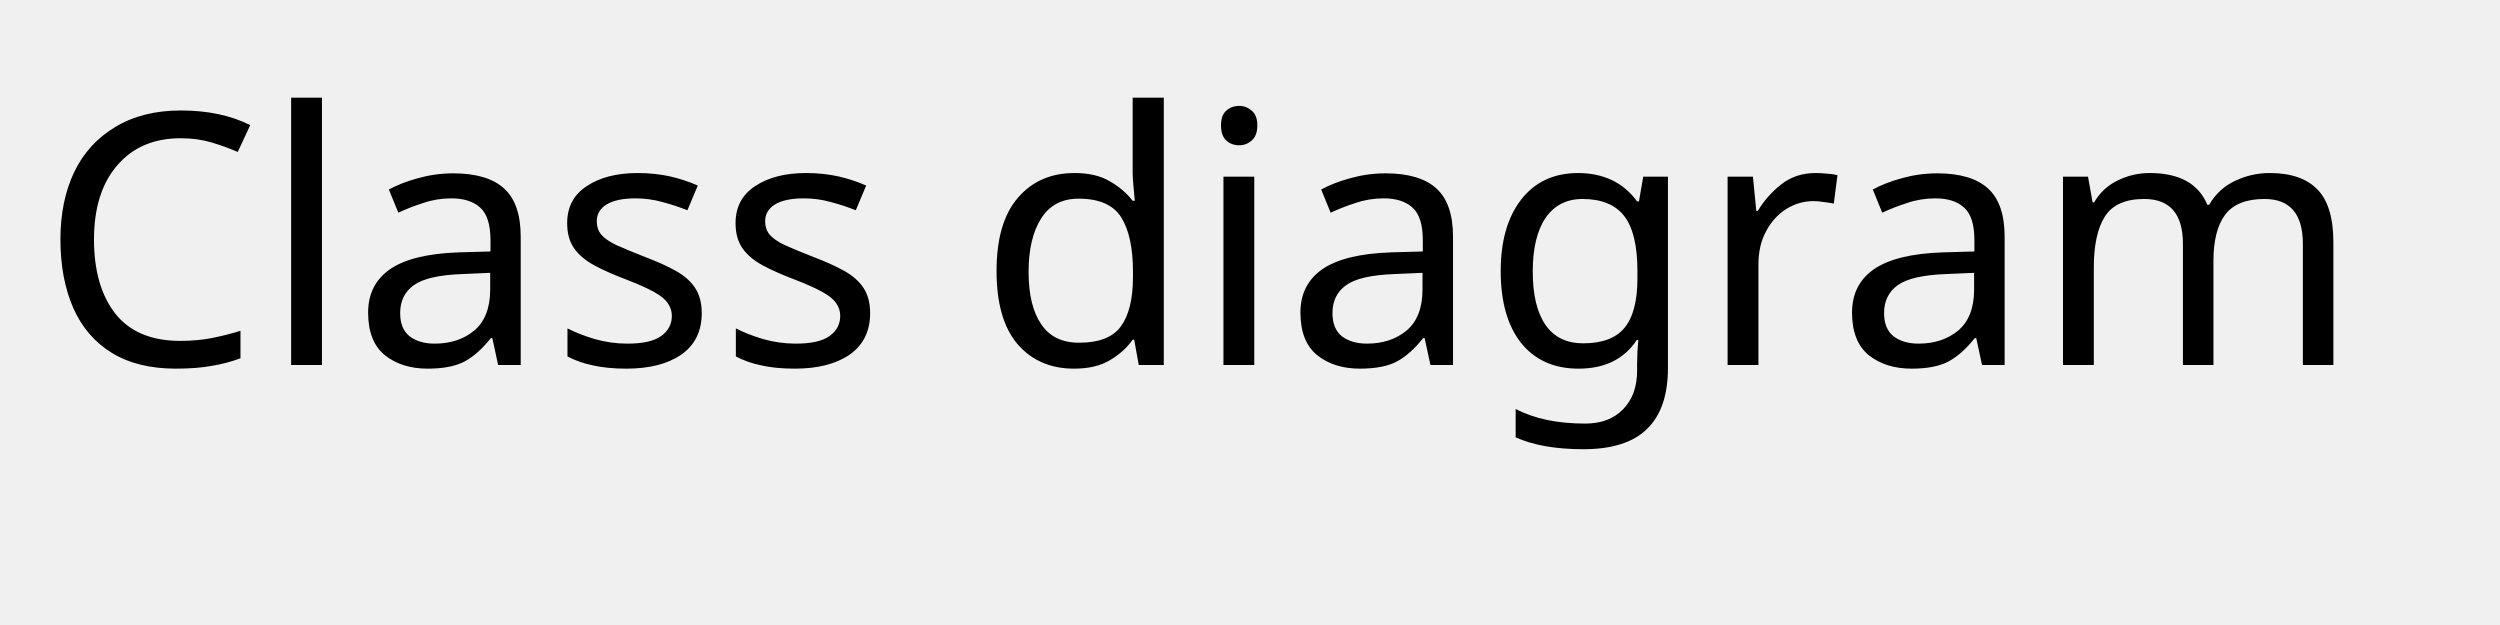
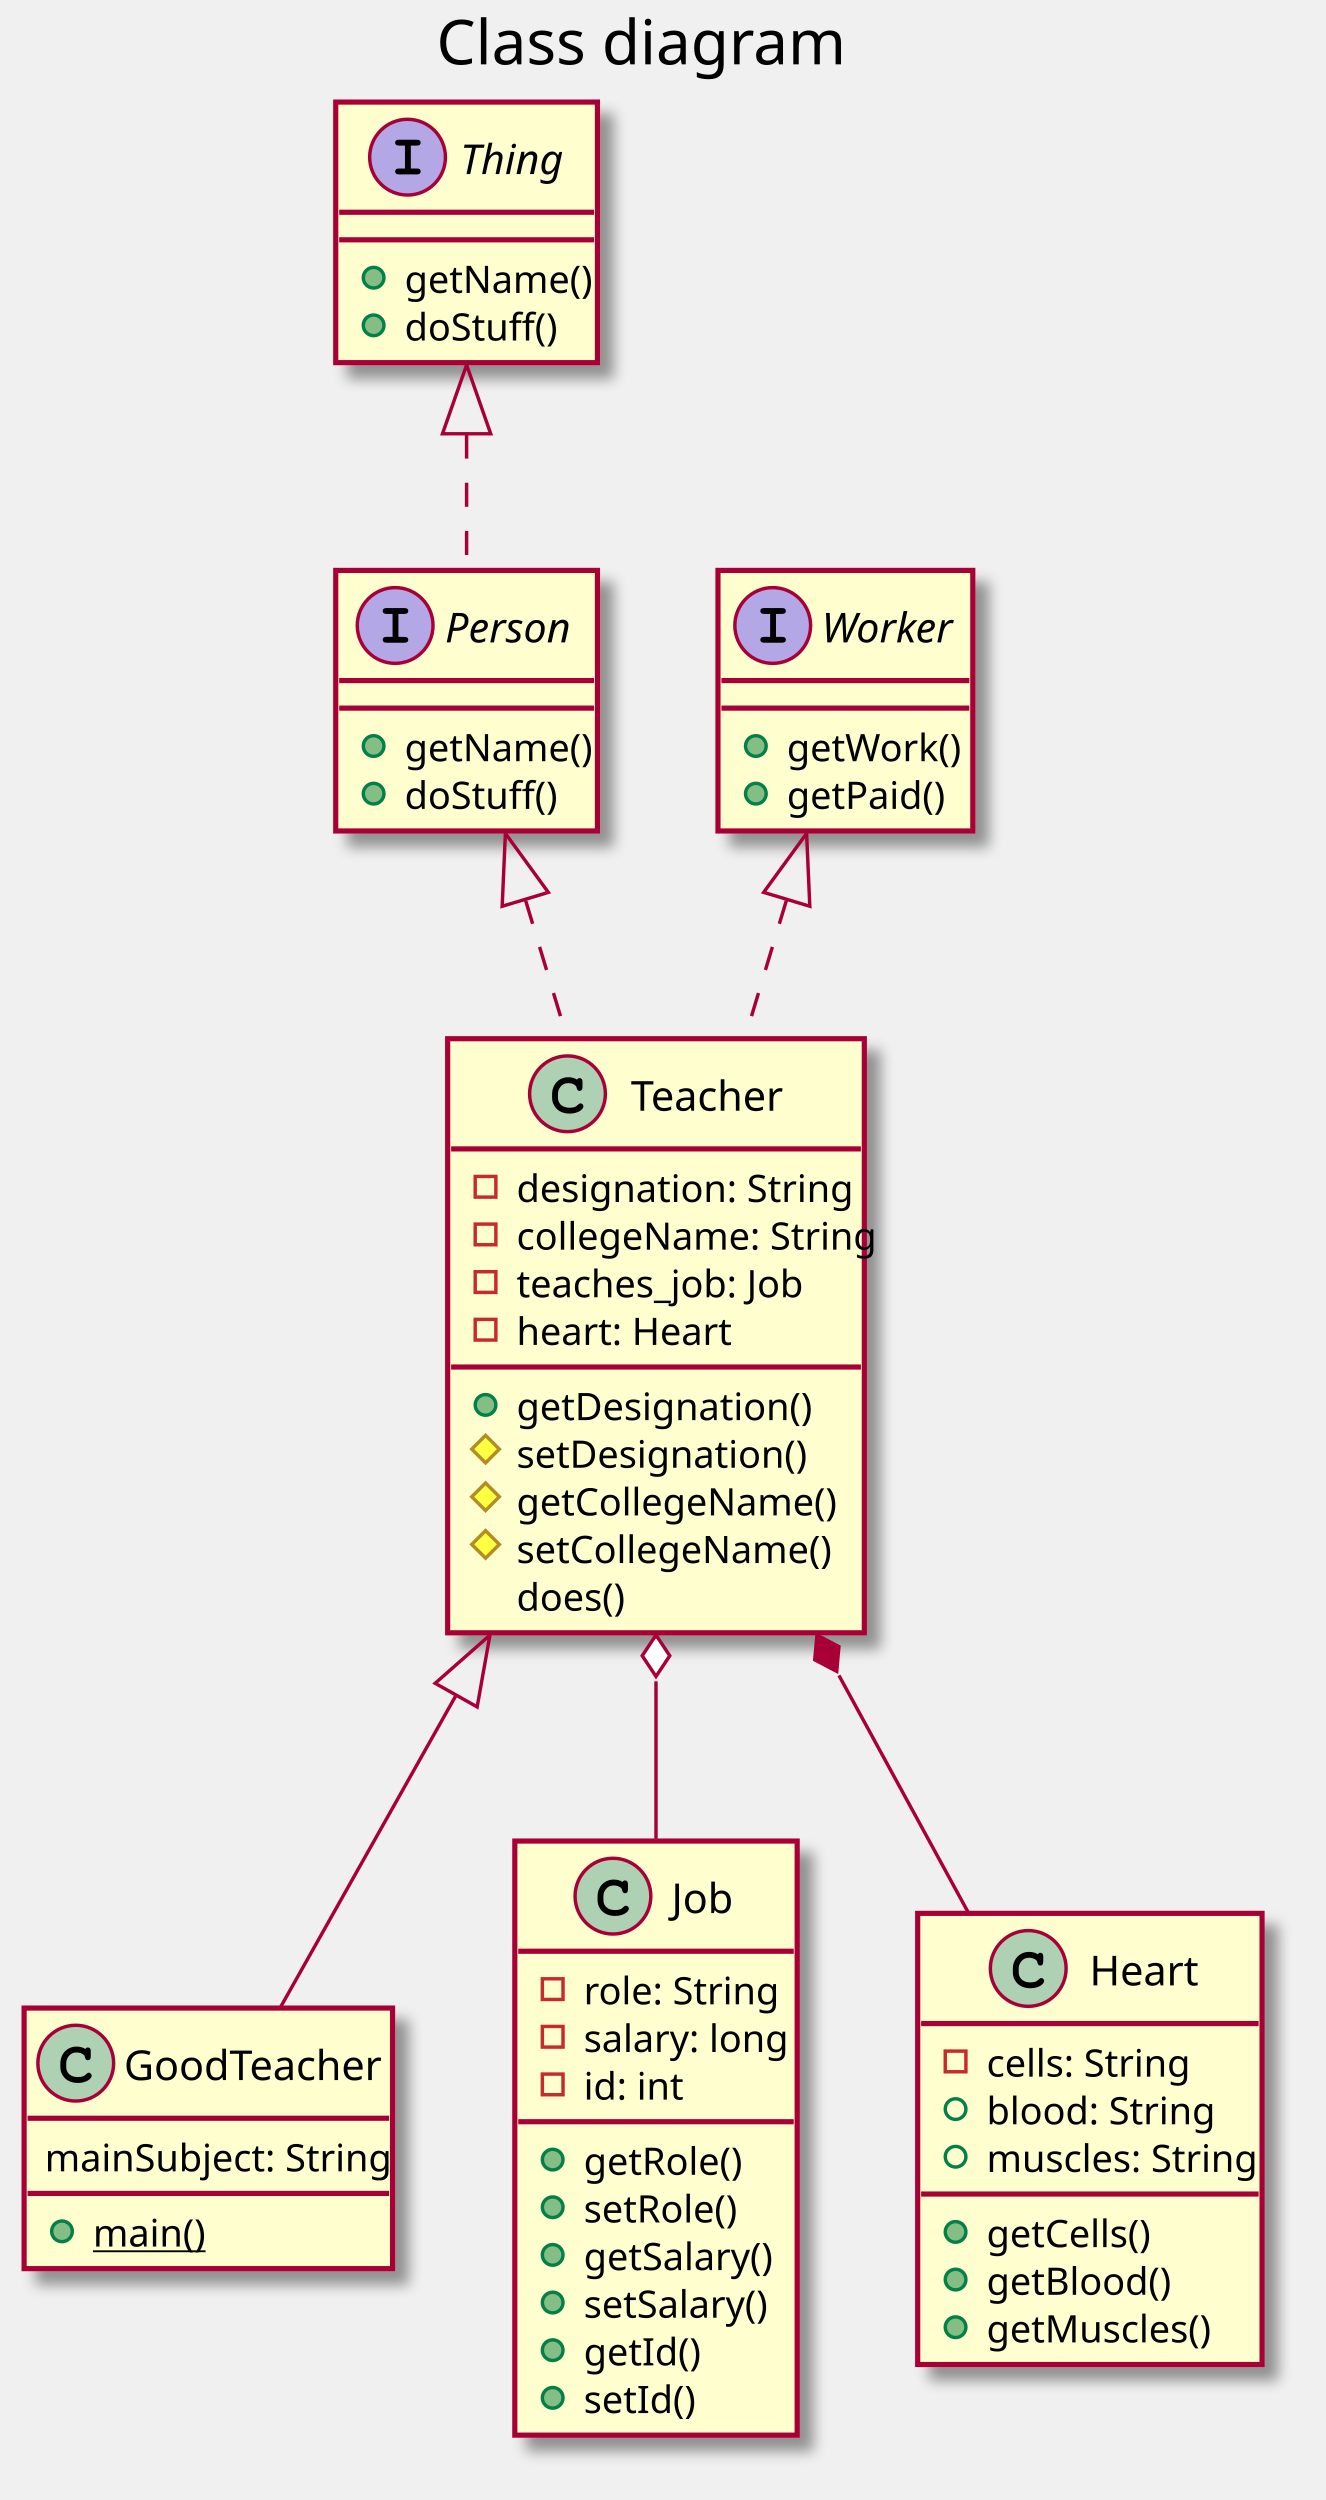
- <svg xmlns="http://www.w3.org/2000/svg" contentScriptType="application/ecmascript" contentStyleType="text/css" height="32px" preserveAspectRatio="none" style="width:128px;height:32px;" version="1.1" viewBox="0 0 128 32" width="128px" zoomAndPan="magnify">
-   <defs />
+ <svg xmlns="http://www.w3.org/2000/svg" contentScriptType="application/ecmascript" contentStyleType="text/css" height="726px" preserveAspectRatio="none" style="width:385px;height:726px;" version="1.1" viewBox="0 0 385 726" width="385px" zoomAndPan="magnify">
+   <defs>
+     <filter height="300%" id="f3rsrui5pqmho" width="300%" x="-1" y="-1">
+       <feGaussianBlur result="blurOut" stdDeviation="2.0" />
+       <feColorMatrix in="blurOut" result="blurOut2" type="matrix" values="0 0 0 0 0 0 0 0 0 0 0 0 0 0 0 0 0 0 .4 0" />
+       <feOffset dx="4.0" dy="4.0" in="blurOut2" result="blurOut3" />
+       <feBlend in="SourceGraphic" in2="blurOut3" mode="normal" />
+     </filter>
+   </defs>
  <g>
-     <text fill="#000000" font-family="sans-serif" font-size="18" lengthAdjust="spacingAndGlyphs" textLength="114" x="2" y="18.686">Class diagram</text>
+     <text fill="#000000" font-family="sans-serif" font-size="18" lengthAdjust="spacingAndGlyphs" textLength="114" x="126.75" y="18.686">Class diagram</text>
+     <rect fill="#FEFECE" filter="url(#f3rsrui5pqmho)" height="75.672" id="Thing" style="stroke: #A80036; stroke-width: 1.5;" width="76" x="97.5" y="29.641" />
+     <ellipse cx="118.35" cy="45.641" fill="#B4A7E5" rx="11" ry="11" style="stroke: #A80036; stroke-width: 1.0;" />
+     <path d="M119.303,42.281 L119.303,48.938 L121.022,48.938 Q121.631,48.938 121.897,49.172 Q122.162,49.406 122.162,49.797 Q122.162,50.172 121.897,50.406 Q121.631,50.641 121.022,50.641 L115.881,50.641 Q115.272,50.641 115.006,50.406 Q114.741,50.172 114.741,49.781 Q114.741,49.406 115.006,49.172 Q115.272,48.938 115.881,48.938 L117.6,48.938 L117.6,42.281 L115.881,42.281 Q115.272,42.281 115.006,42.047 Q114.741,41.812 114.741,41.422 Q114.741,41.047 115.006,40.812 Q115.272,40.578 115.881,40.578 L121.022,40.578 Q121.631,40.578 121.897,40.812 Q122.162,41.047 122.162,41.422 Q122.162,41.812 121.897,42.047 Q121.631,42.281 121.022,42.281 L119.303,42.281 Z " />
+     <text fill="#000000" font-family="sans-serif" font-size="12" font-style="italic" lengthAdjust="spacingAndGlyphs" textLength="31" x="133.65" y="50.551">Thing</text>
+     <line style="stroke: #A80036; stroke-width: 1.5;" x1="98.5" x2="172.5" y1="61.641" y2="61.641" />
+     <line style="stroke: #A80036; stroke-width: 1.5;" x1="98.5" x2="172.5" y1="69.641" y2="69.641" />
+     <ellipse cx="108.5" cy="80.641" fill="#84BE84" rx="3" ry="3" style="stroke: #038048; stroke-width: 1.0;" />
+     <text fill="#000000" font-family="sans-serif" font-size="11" lengthAdjust="spacingAndGlyphs" textLength="50" x="117.5" y="85.06">getName()</text>
+     <ellipse cx="108.5" cy="94.477" fill="#84BE84" rx="3" ry="3" style="stroke: #038048; stroke-width: 1.0;" />
+     <text fill="#000000" font-family="sans-serif" font-size="11" lengthAdjust="spacingAndGlyphs" textLength="44" x="117.5" y="98.895">doStuff()</text>
+     <rect fill="#FEFECE" filter="url(#f3rsrui5pqmho)" height="75.672" id="Person" style="stroke: #A80036; stroke-width: 1.5;" width="76" x="97.5" y="165.641" />
+     <ellipse cx="114.75" cy="181.641" fill="#B4A7E5" rx="11" ry="11" style="stroke: #A80036; stroke-width: 1.0;" />
+     <path d="M115.703,178.281 L115.703,184.938 L117.422,184.938 Q118.031,184.938 118.297,185.172 Q118.562,185.406 118.562,185.797 Q118.562,186.172 118.297,186.406 Q118.031,186.641 117.422,186.641 L112.281,186.641 Q111.672,186.641 111.406,186.406 Q111.141,186.172 111.141,185.781 Q111.141,185.406 111.406,185.172 Q111.672,184.938 112.281,184.938 L114,184.938 L114,178.281 L112.281,178.281 Q111.672,178.281 111.406,178.047 Q111.141,177.812 111.141,177.422 Q111.141,177.047 111.406,176.812 Q111.672,176.578 112.281,176.578 L117.422,176.578 Q118.031,176.578 118.297,176.812 Q118.562,177.047 118.562,177.422 Q118.562,177.812 118.297,178.047 Q118.031,178.281 117.422,178.281 L115.703,178.281 Z " />
+     <text fill="#000000" font-family="sans-serif" font-size="12" font-style="italic" lengthAdjust="spacingAndGlyphs" textLength="39" x="129.25" y="186.551">Person</text>
+     <line style="stroke: #A80036; stroke-width: 1.5;" x1="98.5" x2="172.5" y1="197.641" y2="197.641" />
+     <line style="stroke: #A80036; stroke-width: 1.5;" x1="98.5" x2="172.5" y1="205.641" y2="205.641" />
+     <ellipse cx="108.5" cy="216.641" fill="#84BE84" rx="3" ry="3" style="stroke: #038048; stroke-width: 1.0;" />
+     <text fill="#000000" font-family="sans-serif" font-size="11" lengthAdjust="spacingAndGlyphs" textLength="50" x="117.5" y="221.06">getName()</text>
+     <ellipse cx="108.5" cy="230.477" fill="#84BE84" rx="3" ry="3" style="stroke: #038048; stroke-width: 1.0;" />
+     <text fill="#000000" font-family="sans-serif" font-size="11" lengthAdjust="spacingAndGlyphs" textLength="44" x="117.5" y="234.895">doStuff()</text>
+     <rect fill="#FEFECE" filter="url(#f3rsrui5pqmho)" height="75.672" id="Worker" style="stroke: #A80036; stroke-width: 1.5;" width="74" x="208.5" y="165.641" />
+     <ellipse cx="224.4" cy="181.641" fill="#B4A7E5" rx="11" ry="11" style="stroke: #A80036; stroke-width: 1.0;" />
+     <path d="M225.353,178.281 L225.353,184.938 L227.072,184.938 Q227.681,184.938 227.947,185.172 Q228.213,185.406 228.213,185.797 Q228.213,186.172 227.947,186.406 Q227.681,186.641 227.072,186.641 L221.931,186.641 Q221.322,186.641 221.056,186.406 Q220.791,186.172 220.791,185.781 Q220.791,185.406 221.056,185.172 Q221.322,184.938 221.931,184.938 L223.65,184.938 L223.65,178.281 L221.931,178.281 Q221.322,178.281 221.056,178.047 Q220.791,177.812 220.791,177.422 Q220.791,177.047 221.056,176.812 Q221.322,176.578 221.931,176.578 L227.072,176.578 Q227.681,176.578 227.947,176.812 Q228.213,177.047 228.213,177.422 Q228.213,177.812 227.947,178.047 Q227.681,178.281 227.072,178.281 L225.353,178.281 Z " />
+     <text fill="#000000" font-family="sans-serif" font-size="12" font-style="italic" lengthAdjust="spacingAndGlyphs" textLength="40" x="238.6" y="186.551">Worker</text>
+     <line style="stroke: #A80036; stroke-width: 1.5;" x1="209.5" x2="281.5" y1="197.641" y2="197.641" />
+     <line style="stroke: #A80036; stroke-width: 1.5;" x1="209.5" x2="281.5" y1="205.641" y2="205.641" />
+     <ellipse cx="219.5" cy="216.641" fill="#84BE84" rx="3" ry="3" style="stroke: #038048; stroke-width: 1.0;" />
+     <text fill="#000000" font-family="sans-serif" font-size="11" lengthAdjust="spacingAndGlyphs" textLength="48" x="228.5" y="221.06">getWork()</text>
+     <ellipse cx="219.5" cy="230.477" fill="#84BE84" rx="3" ry="3" style="stroke: #038048; stroke-width: 1.0;" />
+     <text fill="#000000" font-family="sans-serif" font-size="11" lengthAdjust="spacingAndGlyphs" textLength="43" x="228.5" y="234.895">getPaid()</text>
+     <rect fill="#FEFECE" filter="url(#f3rsrui5pqmho)" height="172.523" id="Teacher" style="stroke: #A80036; stroke-width: 1.5;" width="121" x="130" y="301.641" />
+     <ellipse cx="164.8" cy="317.641" fill="#ADD1B2" rx="11" ry="11" style="stroke: #A80036; stroke-width: 1.0;" />
+     <path d="M167.566,313.516 Q167.722,313.297 167.909,313.188 Q168.097,313.078 168.316,313.078 Q168.691,313.078 168.925,313.336 Q169.159,313.594 169.159,314.203 L169.159,315.656 Q169.159,316.266 168.925,316.531 Q168.691,316.797 168.316,316.797 Q167.972,316.797 167.769,316.594 Q167.566,316.406 167.456,315.891 Q167.409,315.531 167.222,315.344 Q166.894,314.969 166.284,314.75 Q165.675,314.531 165.05,314.531 Q164.284,314.531 163.652,314.859 Q163.019,315.188 162.527,315.938 Q162.034,316.688 162.034,317.719 L162.034,318.812 Q162.034,320.047 162.925,320.867 Q163.816,321.688 165.409,321.688 Q166.347,321.688 167.003,321.438 Q167.394,321.281 167.816,320.844 Q168.081,320.578 168.23,320.5 Q168.378,320.422 168.581,320.422 Q168.909,320.422 169.167,320.68 Q169.425,320.938 169.425,321.281 Q169.425,321.625 169.081,322.031 Q168.581,322.609 167.784,322.938 Q166.706,323.391 165.409,323.391 Q163.894,323.391 162.691,322.766 Q161.706,322.266 161.019,321.195 Q160.331,320.125 160.331,318.844 L160.331,317.688 Q160.331,316.359 160.948,315.211 Q161.566,314.062 162.659,313.445 Q163.753,312.828 164.988,312.828 Q165.722,312.828 166.37,312.992 Q167.019,313.156 167.566,313.516 Z " />
+     <text fill="#000000" font-family="sans-serif" font-size="12" lengthAdjust="spacingAndGlyphs" textLength="45" x="183.2" y="322.551">Teacher</text>
+     <line style="stroke: #A80036; stroke-width: 1.5;" x1="131" x2="250" y1="333.641" y2="333.641" />
+     <rect fill="none" height="6" style="stroke: #C82930; stroke-width: 1.0;" width="6" x="138" y="341.641" />
+     <text fill="#000000" font-family="sans-serif" font-size="11" lengthAdjust="spacingAndGlyphs" textLength="89" x="150" y="349.06">designation: String</text>
+     <rect fill="none" height="6" style="stroke: #C82930; stroke-width: 1.0;" width="6" x="138" y="355.477" />
+     <text fill="#000000" font-family="sans-serif" font-size="11" lengthAdjust="spacingAndGlyphs" textLength="95" x="150" y="362.896">collegeName: String</text>
+     <rect fill="none" height="6" style="stroke: #C82930; stroke-width: 1.0;" width="6" x="138" y="369.312" />
+     <text fill="#000000" font-family="sans-serif" font-size="11" lengthAdjust="spacingAndGlyphs" textLength="82" x="150" y="376.731">teaches_job: Job</text>
+     <rect fill="none" height="6" style="stroke: #C82930; stroke-width: 1.0;" width="6" x="138" y="383.148" />
+     <text fill="#000000" font-family="sans-serif" font-size="11" lengthAdjust="spacingAndGlyphs" textLength="57" x="150" y="390.567">heart: Heart</text>
+     <line style="stroke: #A80036; stroke-width: 1.5;" x1="131" x2="250" y1="396.984" y2="396.984" />
+     <ellipse cx="141" cy="407.984" fill="#84BE84" rx="3" ry="3" style="stroke: #038048; stroke-width: 1.0;" />
+     <text fill="#000000" font-family="sans-serif" font-size="11" lengthAdjust="spacingAndGlyphs" textLength="79" x="150" y="412.403">getDesignation()</text>
+     <polygon fill="#FFFF44" points="141,416.82,145,420.82,141,424.82,137,420.82" style="stroke: #B38D22; stroke-width: 1.0;" />
+     <text fill="#000000" font-family="sans-serif" font-size="11" lengthAdjust="spacingAndGlyphs" textLength="79" x="150" y="426.239">setDesignation()</text>
+     <polygon fill="#FFFF44" points="141,430.656,145,434.656,141,438.656,137,434.656" style="stroke: #B38D22; stroke-width: 1.0;" />
+     <text fill="#000000" font-family="sans-serif" font-size="11" lengthAdjust="spacingAndGlyphs" textLength="85" x="150" y="440.075">getCollegeName()</text>
+     <polygon fill="#FFFF44" points="141,444.492,145,448.492,141,452.492,137,448.492" style="stroke: #B38D22; stroke-width: 1.0;" />
+     <text fill="#000000" font-family="sans-serif" font-size="11" lengthAdjust="spacingAndGlyphs" textLength="85" x="150" y="453.911">setCollegeName()</text>
+     <text fill="#000000" font-family="sans-serif" font-size="11" lengthAdjust="spacingAndGlyphs" textLength="32" x="150" y="467.747">does()</text>
+     <rect fill="#FEFECE" filter="url(#f3rsrui5pqmho)" height="75.672" id="GoodTeacher" style="stroke: #A80036; stroke-width: 1.5;" width="107" x="7" y="583.141" />
+     <ellipse cx="22" cy="599.141" fill="#ADD1B2" rx="11" ry="11" style="stroke: #A80036; stroke-width: 1.0;" />
+     <path d="M24.766,595.016 Q24.922,594.797 25.109,594.688 Q25.297,594.578 25.516,594.578 Q25.891,594.578 26.125,594.836 Q26.359,595.094 26.359,595.703 L26.359,597.156 Q26.359,597.766 26.125,598.031 Q25.891,598.297 25.516,598.297 Q25.172,598.297 24.969,598.094 Q24.766,597.906 24.656,597.391 Q24.609,597.031 24.422,596.844 Q24.094,596.469 23.484,596.25 Q22.875,596.031 22.25,596.031 Q21.484,596.031 20.852,596.359 Q20.219,596.688 19.727,597.438 Q19.234,598.188 19.234,599.219 L19.234,600.312 Q19.234,601.547 20.125,602.367 Q21.016,603.188 22.609,603.188 Q23.547,603.188 24.203,602.938 Q24.594,602.781 25.016,602.344 Q25.281,602.078 25.43,602 Q25.578,601.922 25.781,601.922 Q26.109,601.922 26.367,602.18 Q26.625,602.438 26.625,602.781 Q26.625,603.125 26.281,603.531 Q25.781,604.109 24.984,604.438 Q23.906,604.891 22.609,604.891 Q21.094,604.891 19.891,604.266 Q18.906,603.766 18.219,602.695 Q17.531,601.625 17.531,600.344 L17.531,599.188 Q17.531,597.859 18.148,596.711 Q18.766,595.562 19.859,594.945 Q20.953,594.328 22.188,594.328 Q22.922,594.328 23.57,594.492 Q24.219,594.656 24.766,595.016 Z " />
+     <text fill="#000000" font-family="sans-serif" font-size="12" lengthAdjust="spacingAndGlyphs" textLength="75" x="36" y="604.051">GoodTeacher</text>
+     <line style="stroke: #A80036; stroke-width: 1.5;" x1="8" x2="113" y1="615.141" y2="615.141" />
+     <text fill="#000000" font-family="sans-serif" font-size="11" lengthAdjust="spacingAndGlyphs" textLength="92" x="13" y="630.56">mainSubject: String</text>
+     <line style="stroke: #A80036; stroke-width: 1.5;" x1="8" x2="113" y1="636.977" y2="636.977" />
+     <ellipse cx="18" cy="647.977" fill="#84BE84" rx="3" ry="3" style="stroke: #038048; stroke-width: 1.0;" />
+     <text fill="#000000" font-family="sans-serif" font-size="11" lengthAdjust="spacingAndGlyphs" text-decoration="underline" textLength="30" x="27" y="652.395">main()</text>
+     <rect fill="#FEFECE" filter="url(#f3rsrui5pqmho)" height="172.523" id="Job" style="stroke: #A80036; stroke-width: 1.5;" width="82" x="149.5" y="534.641" />
+     <ellipse cx="178" cy="550.641" fill="#ADD1B2" rx="11" ry="11" style="stroke: #A80036; stroke-width: 1.0;" />
+     <path d="M180.766,546.516 Q180.922,546.297 181.109,546.188 Q181.297,546.078 181.516,546.078 Q181.891,546.078 182.125,546.336 Q182.359,546.594 182.359,547.203 L182.359,548.656 Q182.359,549.266 182.125,549.531 Q181.891,549.797 181.516,549.797 Q181.172,549.797 180.969,549.594 Q180.766,549.406 180.656,548.891 Q180.609,548.531 180.422,548.344 Q180.094,547.969 179.484,547.75 Q178.875,547.531 178.25,547.531 Q177.484,547.531 176.852,547.859 Q176.219,548.188 175.727,548.938 Q175.234,549.688 175.234,550.719 L175.234,551.812 Q175.234,553.047 176.125,553.867 Q177.016,554.688 178.609,554.688 Q179.547,554.688 180.203,554.438 Q180.594,554.281 181.016,553.844 Q181.281,553.578 181.43,553.5 Q181.578,553.422 181.781,553.422 Q182.109,553.422 182.367,553.68 Q182.625,553.938 182.625,554.281 Q182.625,554.625 182.281,555.031 Q181.781,555.609 180.984,555.938 Q179.906,556.391 178.609,556.391 Q177.094,556.391 175.891,555.766 Q174.906,555.266 174.219,554.195 Q173.531,553.125 173.531,551.844 L173.531,550.688 Q173.531,549.359 174.148,548.211 Q174.766,547.062 175.859,546.445 Q176.953,545.828 178.188,545.828 Q178.922,545.828 179.57,545.992 Q180.219,546.156 180.766,546.516 Z " />
+     <text fill="#000000" font-family="sans-serif" font-size="12" lengthAdjust="spacingAndGlyphs" textLength="20" x="195" y="555.551">Job</text>
+     <line style="stroke: #A80036; stroke-width: 1.5;" x1="150.5" x2="230.5" y1="566.641" y2="566.641" />
+     <rect fill="none" height="6" style="stroke: #C82930; stroke-width: 1.0;" width="6" x="157.5" y="574.641" />
+     <text fill="#000000" font-family="sans-serif" font-size="11" lengthAdjust="spacingAndGlyphs" textLength="52" x="169.5" y="582.06">role: String</text>
+     <rect fill="none" height="6" style="stroke: #C82930; stroke-width: 1.0;" width="6" x="157.5" y="588.477" />
+     <text fill="#000000" font-family="sans-serif" font-size="11" lengthAdjust="spacingAndGlyphs" textLength="56" x="169.5" y="595.895">salary: long</text>
+     <rect fill="none" height="6" style="stroke: #C82930; stroke-width: 1.0;" width="6" x="157.5" y="602.312" />
+     <text fill="#000000" font-family="sans-serif" font-size="11" lengthAdjust="spacingAndGlyphs" textLength="25" x="169.5" y="609.731">id: int</text>
+     <line style="stroke: #A80036; stroke-width: 1.5;" x1="150.5" x2="230.5" y1="616.148" y2="616.148" />
+     <ellipse cx="160.5" cy="627.148" fill="#84BE84" rx="3" ry="3" style="stroke: #038048; stroke-width: 1.0;" />
+     <text fill="#000000" font-family="sans-serif" font-size="11" lengthAdjust="spacingAndGlyphs" textLength="44" x="169.5" y="631.567">getRole()</text>
+     <ellipse cx="160.5" cy="640.984" fill="#84BE84" rx="3" ry="3" style="stroke: #038048; stroke-width: 1.0;" />
+     <text fill="#000000" font-family="sans-serif" font-size="11" lengthAdjust="spacingAndGlyphs" textLength="44" x="169.5" y="645.403">setRole()</text>
+     <ellipse cx="160.5" cy="654.82" fill="#84BE84" rx="3" ry="3" style="stroke: #038048; stroke-width: 1.0;" />
+     <text fill="#000000" font-family="sans-serif" font-size="11" lengthAdjust="spacingAndGlyphs" textLength="54" x="169.5" y="659.239">getSalary()</text>
+     <ellipse cx="160.5" cy="668.656" fill="#84BE84" rx="3" ry="3" style="stroke: #038048; stroke-width: 1.0;" />
+     <text fill="#000000" font-family="sans-serif" font-size="11" lengthAdjust="spacingAndGlyphs" textLength="54" x="169.5" y="673.075">setSalary()</text>
+     <ellipse cx="160.5" cy="682.492" fill="#84BE84" rx="3" ry="3" style="stroke: #038048; stroke-width: 1.0;" />
+     <text fill="#000000" font-family="sans-serif" font-size="11" lengthAdjust="spacingAndGlyphs" textLength="31" x="169.5" y="686.911">getId()</text>
+     <ellipse cx="160.5" cy="696.328" fill="#84BE84" rx="3" ry="3" style="stroke: #038048; stroke-width: 1.0;" />
+     <text fill="#000000" font-family="sans-serif" font-size="11" lengthAdjust="spacingAndGlyphs" textLength="31" x="169.5" y="700.747">setId()</text>
+     <rect fill="#FEFECE" filter="url(#f3rsrui5pqmho)" height="131.016" id="Heart" style="stroke: #A80036; stroke-width: 1.5;" width="100" x="266.5" y="555.641" />
+     <ellipse cx="298.6" cy="571.641" fill="#ADD1B2" rx="11" ry="11" style="stroke: #A80036; stroke-width: 1.0;" />
+     <path d="M301.366,567.516 Q301.522,567.297 301.709,567.188 Q301.897,567.078 302.116,567.078 Q302.491,567.078 302.725,567.336 Q302.959,567.594 302.959,568.203 L302.959,569.656 Q302.959,570.266 302.725,570.531 Q302.491,570.797 302.116,570.797 Q301.772,570.797 301.569,570.594 Q301.366,570.406 301.256,569.891 Q301.209,569.531 301.022,569.344 Q300.694,568.969 300.084,568.75 Q299.475,568.531 298.85,568.531 Q298.084,568.531 297.452,568.859 Q296.819,569.188 296.327,569.938 Q295.834,570.688 295.834,571.719 L295.834,572.812 Q295.834,574.047 296.725,574.867 Q297.616,575.688 299.209,575.688 Q300.147,575.688 300.803,575.438 Q301.194,575.281 301.616,574.844 Q301.881,574.578 302.03,574.5 Q302.178,574.422 302.381,574.422 Q302.709,574.422 302.967,574.68 Q303.225,574.938 303.225,575.281 Q303.225,575.625 302.881,576.031 Q302.381,576.609 301.584,576.938 Q300.506,577.391 299.209,577.391 Q297.694,577.391 296.491,576.766 Q295.506,576.266 294.819,575.195 Q294.131,574.125 294.131,572.844 L294.131,571.688 Q294.131,570.359 294.748,569.211 Q295.366,568.062 296.459,567.445 Q297.553,566.828 298.788,566.828 Q299.522,566.828 300.17,566.992 Q300.819,567.156 301.366,567.516 Z " />
+     <text fill="#000000" font-family="sans-serif" font-size="12" lengthAdjust="spacingAndGlyphs" textLength="30" x="316.4" y="576.551">Heart</text>
+     <line style="stroke: #A80036; stroke-width: 1.5;" x1="267.5" x2="365.5" y1="587.641" y2="587.641" />
+     <rect fill="none" height="6" style="stroke: #C82930; stroke-width: 1.0;" width="6" x="274.5" y="595.641" />
+     <text fill="#000000" font-family="sans-serif" font-size="11" lengthAdjust="spacingAndGlyphs" textLength="56" x="286.5" y="603.06">cells: String</text>
+     <ellipse cx="277.5" cy="612.477" fill="none" rx="3" ry="3" style="stroke: #038048; stroke-width: 1.0;" />
+     <text fill="#000000" font-family="sans-serif" font-size="11" lengthAdjust="spacingAndGlyphs" textLength="60" x="286.5" y="616.895">blood: String</text>
+     <ellipse cx="277.5" cy="626.312" fill="none" rx="3" ry="3" style="stroke: #038048; stroke-width: 1.0;" />
+     <text fill="#000000" font-family="sans-serif" font-size="11" lengthAdjust="spacingAndGlyphs" textLength="74" x="286.5" y="630.731">muscles: String</text>
+     <line style="stroke: #A80036; stroke-width: 1.5;" x1="267.5" x2="365.5" y1="637.148" y2="637.148" />
+     <ellipse cx="277.5" cy="648.148" fill="#84BE84" rx="3" ry="3" style="stroke: #038048; stroke-width: 1.0;" />
+     <text fill="#000000" font-family="sans-serif" font-size="11" lengthAdjust="spacingAndGlyphs" textLength="46" x="286.5" y="652.567">getCells()</text>
+     <ellipse cx="277.5" cy="661.984" fill="#84BE84" rx="3" ry="3" style="stroke: #038048; stroke-width: 1.0;" />
+     <text fill="#000000" font-family="sans-serif" font-size="11" lengthAdjust="spacingAndGlyphs" textLength="50" x="286.5" y="666.403">getBlood()</text>
+     <ellipse cx="277.5" cy="675.82" fill="#84BE84" rx="3" ry="3" style="stroke: #038048; stroke-width: 1.0;" />
+     <text fill="#000000" font-family="sans-serif" font-size="11" lengthAdjust="spacingAndGlyphs" textLength="63" x="286.5" y="680.239">getMuscles()</text>
+     <path d="M132.308,492.543 C114.166,524.781 95.308,558.29 81.472,582.876 " fill="none" id="Teacher&lt;-GoodTeacher" style="stroke: #A80036; stroke-width: 1.0;" />
+     <polygon fill="none" points="126.368,488.825,142.278,474.829,138.569,495.691,126.368,488.825" style="stroke: #A80036; stroke-width: 1.0;" />
+     <path d="M190.5,488.253 C190.5,503.678 190.5,519.501 190.5,534.592 " fill="none" id="Teacher&lt;-Job" style="stroke: #A80036; stroke-width: 1.0;" />
+     <polygon fill="#FFFFFF" points="190.5,474.829,186.5,480.829,190.5,486.829,194.5,480.829,190.5,474.829" style="stroke: #A80036; stroke-width: 1.0;" />
+     <path d="M243.623,486.533 C256.332,509.832 269.59,534.14 281.261,555.535 " fill="none" id="Teacher&lt;-Heart" style="stroke: #A80036; stroke-width: 1.0;" />
+     <polygon fill="#A80036" points="237.239,474.829,236.601,482.011,242.986,485.363,243.624,478.18,237.239,474.829" style="stroke: #A80036; stroke-width: 1.0;" />
+     <path d="M152.657,261.572 C156.487,274.28 160.63,288.027 164.722,301.604 " fill="none" id="Person&lt;-Teacher" style="stroke: #A80036; stroke-width: 1.0; stroke-dasharray: 7.0,7.0;" />
+     <polygon fill="none" points="145.832,263.182,146.763,242.013,159.236,259.142,145.832,263.182" style="stroke: #A80036; stroke-width: 1.0;" />
+     <path d="M228.343,261.572 C224.513,274.28 220.37,288.027 216.278,301.604 " fill="none" id="Worker&lt;-Teacher" style="stroke: #A80036; stroke-width: 1.0; stroke-dasharray: 7.0,7.0;" />
+     <polygon fill="none" points="221.764,259.142,234.237,242.013,235.168,263.182,221.764,259.142" style="stroke: #A80036; stroke-width: 1.0;" />
+     <path d="M135.5,126.176 C135.5,139.501 135.5,153.336 135.5,165.515 " fill="none" id="Thing&lt;-Person" style="stroke: #A80036; stroke-width: 1.0; stroke-dasharray: 7.0,7.0;" />
+     <polygon fill="none" points="128.5,125.968,135.5,105.967,142.5,125.967,128.5,125.968" style="stroke: #A80036; stroke-width: 1.0;" />
  </g>
</svg>
